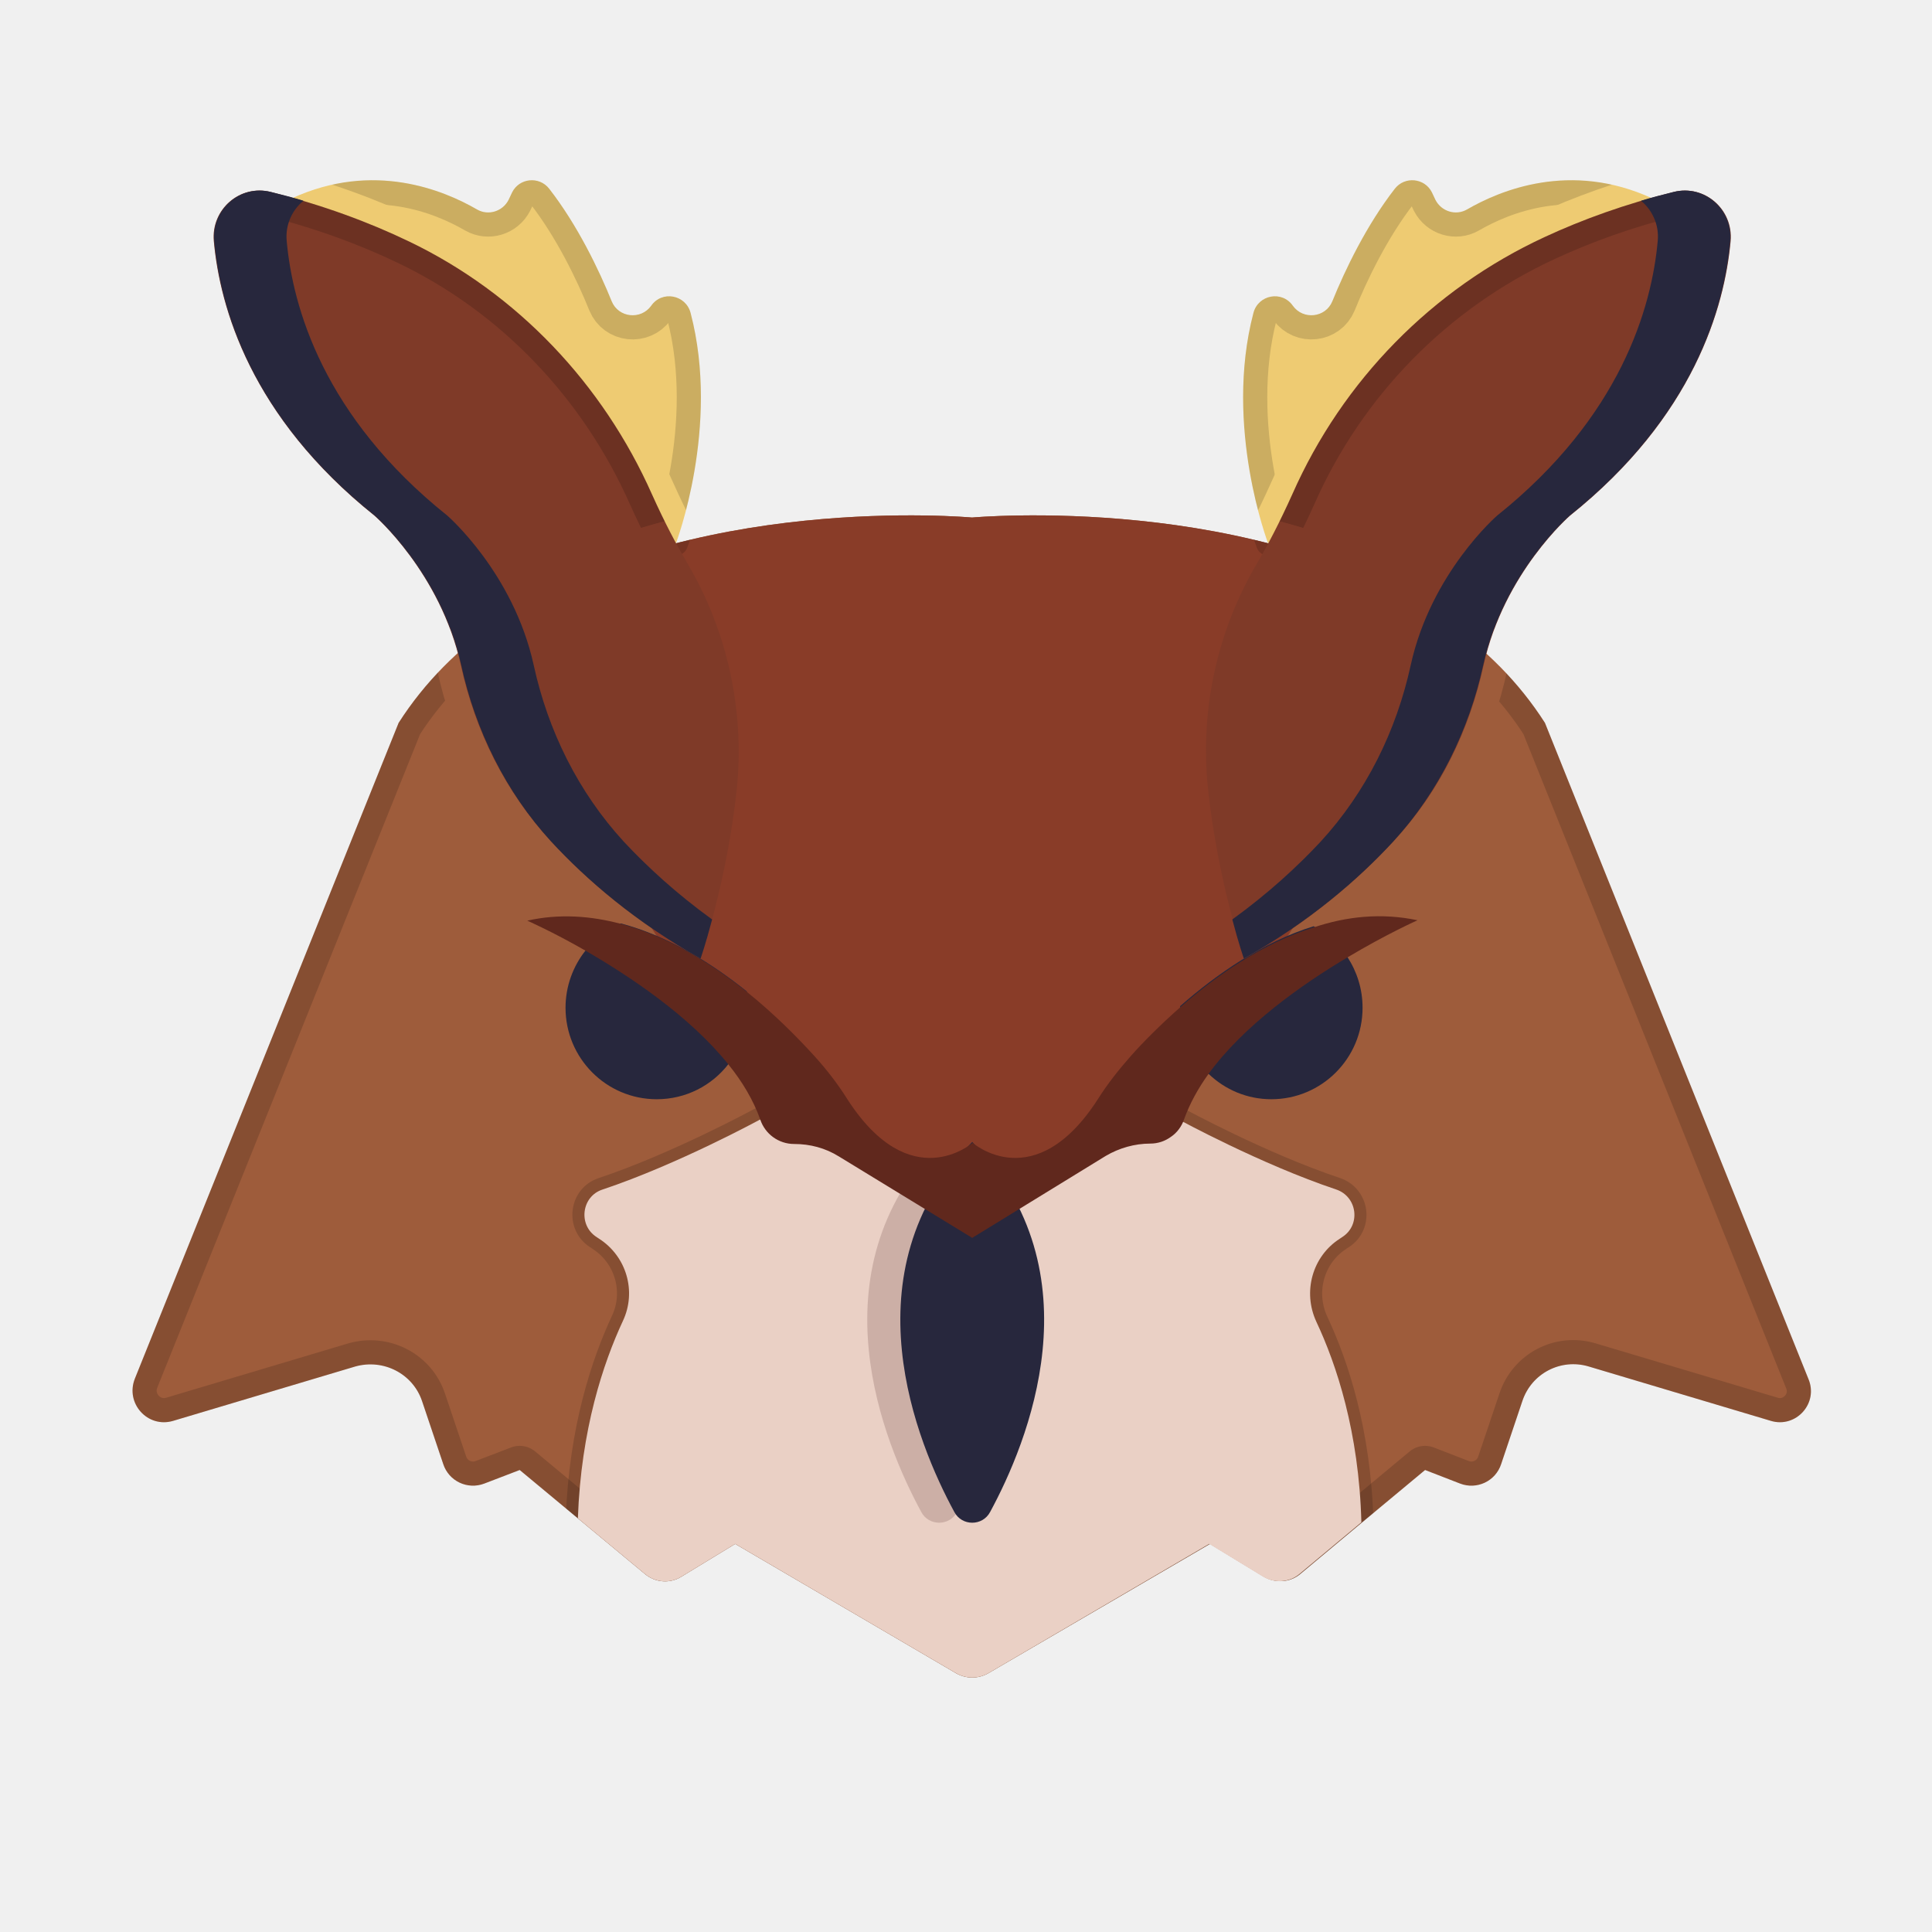
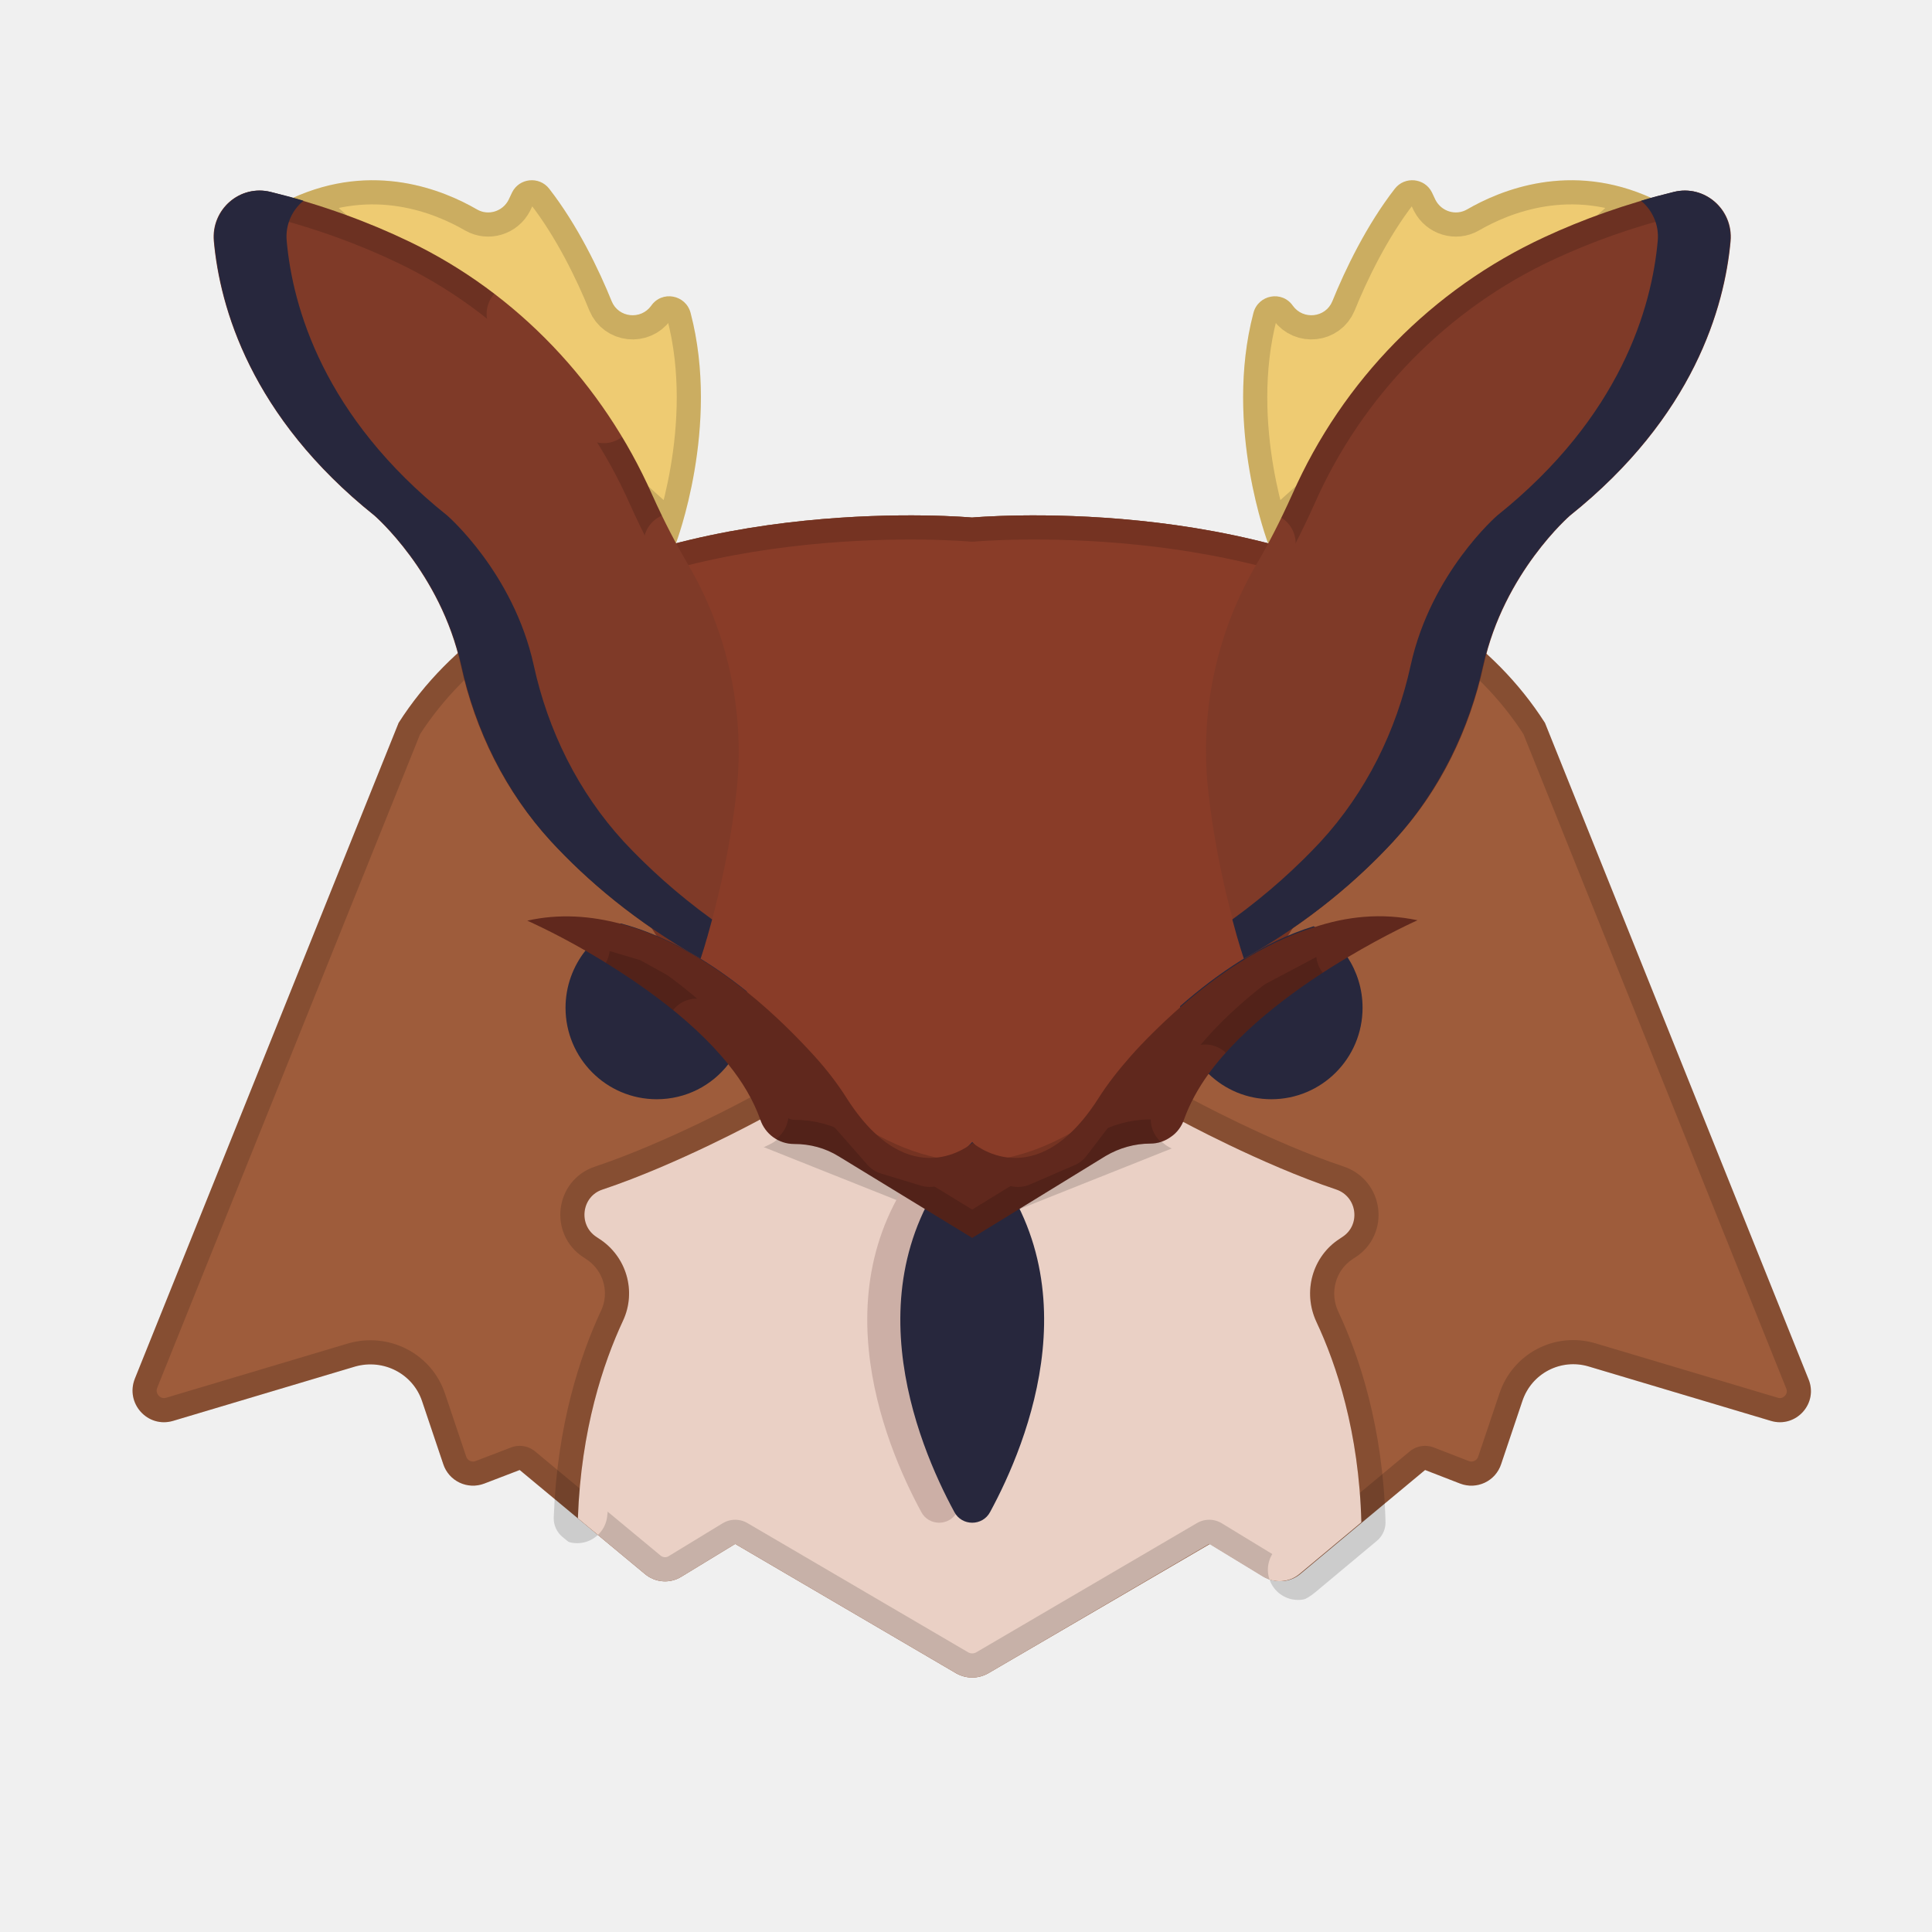
<svg xmlns="http://www.w3.org/2000/svg" id="Layer_1" viewBox="0 0 160 160">
+   <style>.abl{fill:none;stroke:#000;stroke-opacity:0.15;stroke-width:4;stroke-linejoin:round}.abc,.abk{fill:none;stroke:#000;stroke-width:5;stroke-linecap:round;stroke-linejoin:round}.abk{stroke:#fff}</style>
  <defs>
    <style>.cls-1{fill:#7f3a28;}.cls-2{fill:#ead0c5;}.cls-3{fill:#eecb72;}.cls-4{fill:#60281d;}.cls-5{fill:#893c28;}.cls-6{fill:#ccafa6;}.cls-7{fill:#9e5c3b;}.cls-8{fill:#27273d;}</style>
  </defs>
  <g id="Avatars">
    <g id="Artboard">
      <g id="Animals">
        <g id="Animals_38">
          <g fill="#9e5c3b">
            <path d="M146.653,117.669l-15.075-4.5c-2.309-.695-4.75.562-5.509,2.879l-1.748,5.195c-.462,1.423-2.012,2.151-3.398,1.621l-2.903-1.125-5.212,4.334-5.113,4.268c-.858.728-2.078.794-3.035.232l-4.453-2.713-18.374,10.72c-.825.463-1.814.463-2.639,0l-18.308-10.72-4.453,2.713c-.957.596-2.177.496-3.035-.232l-5.542-4.599-4.816-4.003-2.936,1.125c-1.385.529-2.936-.199-3.398-1.621l-1.748-5.195c-.759-2.283-3.2-3.54-5.542-2.879l-15.075,4.5c-2.111.629-3.991-1.456-3.167-3.507l21.837-54.295c2.177-3.408,4.981-6.154,8.115-8.338,15.471-10.852,39.353-8.669,39.353-8.669,0,0,23.882-2.184,39.353,8.669,3.134,2.184,5.938,4.93,8.115,8.338l21.804,54.295c.891,2.051-1.023,4.136-3.101,3.507Z" id="ab0" />
          </g>
-           <mask id="am0" maskUnits="userSpaceOnUse" x="0" y="0" width="160" height="160">
-             <use href="#ab0" fill="#fff" />
-             <use href="#ab3" fill="#000" stroke="#000" stroke-width="4" stroke-linejoin="round" />
-             <use href="#ab7" fill="#000" stroke="#000" stroke-width="4" stroke-linejoin="round" />
-             <use href="#ab10" fill="#000" stroke="#000" stroke-width="4" stroke-linejoin="round" />
-             <use href="#ab12" fill="#000" stroke="#000" stroke-width="4" stroke-linejoin="round" />
-           </mask>
-           <use href="#ab0" fill="none" stroke="#000" stroke-opacity="0.15" stroke-width="4" stroke-linejoin="round" mask="url(#am0)" />
-           <mask id="ao1_0" maskUnits="userSpaceOnUse" x="0" y="0" width="160" height="160">
+           <mask id="am0" maskUnits="userSpaceOnUse" x="-40" y="-40" width="240" height="240">
            <use href="#ab0" fill="#fff" />
          </mask>
-           <use href="#ab1" fill="none" stroke="#000" stroke-opacity="0.15" stroke-width="2" stroke-linejoin="round" mask="url(#ao1_0)" />
-           <mask id="ao8_0" maskUnits="userSpaceOnUse" x="0" y="0" width="160" height="160">
-             <use href="#ab0" fill="#fff" />
-           </mask>
-           <use href="#ab8" fill="none" stroke="#000" stroke-opacity="0.15" stroke-width="2" stroke-linejoin="round" mask="url(#ao8_0)" />
-           <mask id="ao9_0" maskUnits="userSpaceOnUse" x="0" y="0" width="160" height="160">
-             <use href="#ab0" fill="#fff" />
-           </mask>
-           <use href="#ab9" fill="none" stroke="#000" stroke-opacity="0.15" stroke-width="2" stroke-linejoin="round" mask="url(#ao9_0)" />
+           <use class="abl" href="#ab0" mask="url(#am0)" />
          <g fill="#ead0c5">
            <path d="M109.015,109.463c1.649,3.507,3.53,9.099,3.728,16.609l-5.113,4.268c-.858.728-2.078.794-3.035.232l-4.453-2.713-18.308,10.72c-.825.463-1.814.463-2.639,0l-18.308-10.72-4.453,2.713c-.957.596-2.177.496-3.035-.232l-5.542-4.599c.264-7.378,2.111-12.871,3.728-16.345,1.155-2.448.297-5.36-1.979-6.816-.066-.033-.132-.099-.198-.132-1.55-.993-1.253-3.375.495-3.937,6.234-2.084,13.03-5.79,13.03-5.79l17.351,6.915,17.351-6.915s6.795,3.706,13.03,5.79c1.748.596,2.045,2.945.495,3.937-.066.033-.132.099-.198.132-2.276,1.456-3.101,4.4-1.946,6.882Z" id="ab1" />
          </g>
-           <mask id="am1" maskUnits="userSpaceOnUse" x="0" y="0" width="160" height="160">
+           <mask id="am1" maskUnits="userSpaceOnUse" x="-40" y="-40" width="240" height="240">
            <use href="#ab1" fill="#fff" />
-             <use href="#ab2" fill="#000" stroke="#000" stroke-width="4" stroke-linejoin="round" />
-             <use href="#ab0" fill="#000" stroke="#000" stroke-width="4" stroke-linejoin="round" />
-             <use href="#ab3" fill="#000" stroke="#000" stroke-width="4" stroke-linejoin="round" />
-             <use href="#ab7" fill="#000" stroke="#000" stroke-width="4" stroke-linejoin="round" />
+             <polyline class="abc" points="47.8,125.3 48.8,116.3 51.7,108.2" />
+             <polyline class="abc" points="51.8,108.0 51.5,105.0" />
+             <polyline class="abc" points="51.3,104.8 48.8,102.0 48.5,99.3 62.7,92.5" />
+             <polyline class="abc" points="98.0,92.8 110.3,98.2 111.7,99.5" />
+             <polyline class="abc" points="111.8,99.7 111.8,101.3 108.5,105.3 108.5,108.3" />
+             <polyline class="abc" points="108.7,108.5 111.5,116.7 112.5,126.0 107.5,130.0" />
          </mask>
-           <use href="#ab1" fill="none" stroke="#000" stroke-opacity="0.15" stroke-width="4" stroke-linejoin="round" mask="url(#am1)" />
-           <g fill="#ccafa6">
-             <path d="M77.777,94.574c-10.49,10.819-4.552,24.98-1.484,30.638.627,1.191,2.342,1.191,2.969,0,3.101-5.658,9.005-19.819-1.484-30.638Z" id="ab2" />
-           </g>
+           <use class="abl" href="#ab1" mask="url(#am1)" />
+           <mask id="ao1" maskUnits="userSpaceOnUse" x="-40" y="-40" width="240" height="240">
+             <polyline class="abk" points="47.8,125.3 48.8,116.3 51.7,108.2" />
+             <polyline class="abk" points="51.8,108.0 51.5,105.0" />
+             <polyline class="abk" points="51.3,104.8 48.8,102.0 48.5,99.3 62.7,92.5" />
+             <polyline class="abk" points="98.0,92.8 110.3,98.2 111.7,99.5" />
+             <polyline class="abk" points="111.8,99.7 111.8,101.3 108.5,105.3 108.5,108.3" />
+             <polyline class="abk" points="108.7,108.5 111.5,116.7 112.5,126.0 107.5,130.0" />
+             <use href="#ab1" fill="#000" />
+           </mask>
+           <use class="abl" href="#ab1" mask="url(#ao1)" />
+           <path class="cls-6" d="M77.777,94.574c-10.49,10.819-4.552,24.98-1.484,30.638.627,1.191,2.342,1.191,2.969,0,3.101-5.658,9.005-19.819-1.484-30.638Z" />
          <g fill="#893c28">
            <path d="M119.868,51.529c-7.356,17.767-22.002,46.652-39.353,46.652s-31.997-28.884-39.353-46.652c15.471-10.852,39.353-8.669,39.353-8.669,0,0,23.882-2.184,39.353,8.669Z" id="ab3" />
          </g>
-           <mask id="am3" maskUnits="userSpaceOnUse" x="0" y="0" width="160" height="160">
-             <use href="#ab3" fill="#fff" />
-             <use href="#ab0" fill="#000" stroke="#000" stroke-width="4" stroke-linejoin="round" />
-             <use href="#ab7" fill="#000" stroke="#000" stroke-width="4" stroke-linejoin="round" />
-             <use href="#ab10" fill="#000" stroke="#000" stroke-width="4" stroke-linejoin="round" />
-             <use href="#ab12" fill="#000" stroke="#000" stroke-width="4" stroke-linejoin="round" />
-           </mask>
-           <use href="#ab3" fill="none" stroke="#000" stroke-opacity="0.15" stroke-width="4" stroke-linejoin="round" mask="url(#am3)" />
-           <mask id="ao8_3" maskUnits="userSpaceOnUse" x="0" y="0" width="160" height="160">
+           <mask id="am3" maskUnits="userSpaceOnUse" x="-40" y="-40" width="240" height="240">
            <use href="#ab3" fill="#fff" />
          </mask>
-           <use href="#ab8" fill="none" stroke="#000" stroke-opacity="0.15" stroke-width="2" stroke-linejoin="round" mask="url(#ao8_3)" />
-           <mask id="ao9_3" maskUnits="userSpaceOnUse" x="0" y="0" width="160" height="160">
-             <use href="#ab3" fill="#fff" />
-           </mask>
-           <use href="#ab9" fill="none" stroke="#000" stroke-opacity="0.15" stroke-width="2" stroke-linejoin="round" mask="url(#ao9_3)" />
+           <use class="abl" href="#ab3" mask="url(#am3)" />
          <path class="cls-8" d="M61.943,83.457c0,1.754-.594,3.375-1.616,4.665-1.385,1.787-3.53,2.912-5.938,2.912-4.189,0-7.554-3.408-7.554-7.577,0-1.787.627-3.441,1.649-4.731.759-.96,1.781-1.754,2.936-2.25,3.892,1.026,7.488,3.276,10.424,5.625.033.43.099.893.099,1.357Z" />
          <path class="cls-8" d="M112.842,83.457c0,4.202-3.398,7.577-7.554,7.577-2.012,0-3.826-.794-5.179-2.084-1.451-1.39-2.375-3.342-2.375-5.525v-.099c2.969-2.614,6.795-5.294,11.051-6.617h0c1.155.596,2.111,1.489,2.804,2.548.792,1.224,1.253,2.647,1.253,4.202Z" />
          <path class="cls-8" d="M80.515,94.574c-10.49,10.819-4.552,24.98-1.484,30.638.627,1.191,2.342,1.191,2.969,0,3.068-5.658,9.005-19.819-1.484-30.638Z" />
          <g fill="#60281d">
            <path d="M117.394,76.212s-2.54,1.125-5.806,3.077c-3.793,2.25-8.61,5.658-11.512,9.661-.858,1.191-1.55,2.448-2.012,3.739-.198.596-.594,1.125-1.089,1.456-.495.364-1.089.562-1.715.562-1.286,0-2.573.364-3.695,1.026l-11.051,6.783-11.051-6.75c-1.122-.695-2.375-1.026-3.695-1.026-1.286,0-2.408-.827-2.804-2.018-.561-1.588-1.484-3.143-2.639-4.566-3.2-4.003-8.181-7.312-11.842-9.43-2.771-1.588-4.816-2.481-4.816-2.481,2.639-.596,5.278-.397,7.752.265,3.892,1.026,7.488,3.276,10.424,5.625,2.342,1.886,4.255,3.838,5.608,5.327.99,1.092,1.913,2.283,2.705,3.54,5.245,8.172,10.391,3.639,10.391,3.639,0,0,5.146,4.533,10.391-3.639.792-1.257,1.715-2.415,2.705-3.54,1.023-1.158,2.441-2.581,4.09-4.037,2.969-2.614,6.795-5.294,11.051-6.617h0c2.738-.926,5.641-1.224,8.61-.596Z" id="ab7" />
          </g>
+           <mask id="am7" maskUnits="userSpaceOnUse" x="-40" y="-40" width="240" height="240">
+             <use href="#ab7" fill="#fff" />
+             <polyline class="abc" points="62.8,92.3 57.7,85.2" />
+             <polyline class="abc" points="48.0,78.5 43.8,76.0 49.3,75.8 54.0,77.2 58.7,79.8" />
+             <polyline class="abc" points="58.8,80.0 64.5,84.3 73.7,94.8 77.0,95.8 80.3,94.5 84.3,95.8 88.0,94.2 92.2,88.7 100.0,81.2 108.5,76.7" />
+             <polyline class="abc" points="108.7,76.5 116.7,75.8 111.5,79.0" />
+             <polyline class="abc" points="99.8,89.0 97.8,92.7" />
+           </mask>
+           <use class="abl" href="#ab7" mask="url(#am7)" />
          <g fill="#eecb72">
            <path d="M55.972,45.011s3.695-9.661,1.221-19.091c-.396-1.522-2.375-1.886-3.266-.596h0c-.858,1.191-2.705.993-3.266-.364-1.056-2.614-2.837-6.319-5.179-9.33-.825-1.059-2.474-.893-3.068.298l-.297.629c-.495.96-1.682,1.323-2.606.794-2.738-1.588-8.577-4.037-15.339-.926l31.799,28.587Z" id="ab8" />
          </g>
-           <mask id="am8" maskUnits="userSpaceOnUse" x="0" y="0" width="160" height="160">
+           <mask id="am8" maskUnits="userSpaceOnUse" x="-40" y="-40" width="240" height="240">
            <use href="#ab8" fill="#fff" />
-             <use href="#ab0" fill="#000" stroke="#000" stroke-width="4" stroke-linejoin="round" />
-             <use href="#ab3" fill="#000" stroke="#000" stroke-width="4" stroke-linejoin="round" />
-             <use href="#ab10" fill="#000" stroke="#000" stroke-width="4" stroke-linejoin="round" />
          </mask>
-           <use href="#ab8" fill="none" stroke="#000" stroke-opacity="0.15" stroke-width="4" stroke-linejoin="round" mask="url(#am8)" />
+           <use class="abl" href="#ab8" mask="url(#am8)" />
          <g fill="#eecb72">
            <path d="M105.024,45.011s-3.695-9.661-1.221-19.091c.396-1.522,2.375-1.886,3.266-.596h0c.858,1.191,2.705.993,3.266-.364,1.056-2.614,2.837-6.319,5.179-9.33.825-1.059,2.474-.893,3.068.298l.297.629c.495.96,1.682,1.323,2.606.794,2.738-1.588,8.577-4.037,15.339-.926l-31.799,28.587Z" id="ab9" />
          </g>
-           <mask id="am9" maskUnits="userSpaceOnUse" x="0" y="0" width="160" height="160">
+           <mask id="am9" maskUnits="userSpaceOnUse" x="-40" y="-40" width="240" height="240">
            <use href="#ab9" fill="#fff" />
-             <use href="#ab0" fill="#000" stroke="#000" stroke-width="4" stroke-linejoin="round" />
-             <use href="#ab3" fill="#000" stroke="#000" stroke-width="4" stroke-linejoin="round" />
-             <use href="#ab12" fill="#000" stroke="#000" stroke-width="4" stroke-linejoin="round" />
          </mask>
-           <use href="#ab9" fill="none" stroke="#000" stroke-opacity="0.15" stroke-width="4" stroke-linejoin="round" mask="url(#am9)" />
+           <use class="abl" href="#ab9" mask="url(#am9)" />
          <g fill="#7f3a28">
            <path d="M56.896,46.599c-.858-1.456-1.847-3.309-2.903-5.658-4.057-9.132-11.15-16.642-20.122-20.944-3.299-1.588-7.125-3.011-11.479-4.103-2.54-.629-4.915,1.456-4.684,4.07.495,5.459,3.035,14.525,13.294,22.73,0,0,5.476,4.731,7.158,12.374,1.188,5.459,3.695,10.521,7.488,14.624,2.936,3.176,6.96,6.65,12.37,9.694,0,0,2.21-6.485,3.002-14.062.66-6.518-.792-13.102-4.123-18.727Z" id="ab10" />
          </g>
-           <mask id="am10" maskUnits="userSpaceOnUse" x="0" y="0" width="160" height="160">
+           <mask id="am10" maskUnits="userSpaceOnUse" x="-40" y="-40" width="240" height="240">
            <use href="#ab10" fill="#fff" />
-             <use href="#ab0" fill="#000" stroke="#000" stroke-width="4" stroke-linejoin="round" />
-             <use href="#ab3" fill="#000" stroke="#000" stroke-width="4" stroke-linejoin="round" />
-             <use href="#ab7" fill="#000" stroke="#000" stroke-width="4" stroke-linejoin="round" />
+             <polyline class="abc" points="42.8,26.0 50.0,34.2" />
+             <polyline class="abc" points="55.8,45.0 58.5,49.7" />
+             <polyline class="abc" points="58.5,50.0 59.5,53.0" />
+             <polyline class="abc" points="59.7,53.2 60.5,57.7" />
+             <polyline class="abc" points="60.7,57.8 60.8,66.3 58.8,75.7" />
          </mask>
-           <use href="#ab10" fill="none" stroke="#000" stroke-opacity="0.15" stroke-width="4" stroke-linejoin="round" mask="url(#am10)" />
+           <use class="abl" href="#ab10" mask="url(#am10)" />
          <path class="cls-8" d="M58.974,76.145c-.528,2.018-.957,3.242-.957,3.242-5.41-3.044-9.434-6.518-12.37-9.694-3.76-4.103-6.267-9.198-7.455-14.624-1.682-7.643-7.158-12.374-7.158-12.374-10.259-8.205-12.799-17.238-13.294-22.73-.231-2.614,2.144-4.698,4.684-4.07.924.232,1.847.463,2.705.728-.924.761-1.517,1.985-1.385,3.342.495,5.459,3.035,14.525,13.294,22.73,0,0,5.476,4.731,7.158,12.374,1.188,5.459,3.695,10.521,7.455,14.624,1.946,2.084,4.354,4.301,7.323,6.452Z" />
          <g fill="#7f3a28">
            <path d="M104.133,46.599c.858-1.456,1.847-3.342,2.903-5.691,4.156-9.397,11.578-16.973,20.881-21.274,3.134-1.456,6.696-2.746,10.721-3.739,2.54-.629,4.915,1.456,4.684,4.07-.495,5.459-3.035,14.525-13.294,22.73,0,0-5.476,4.731-7.158,12.374-1.155,5.294-3.53,10.257-7.158,14.26-2.969,3.276-7.092,6.915-12.667,10.058,0,0-2.21-6.485-3.002-14.062-.693-6.518.759-13.102,4.09-18.727Z" id="ab12" />
          </g>
-           <mask id="am12" maskUnits="userSpaceOnUse" x="0" y="0" width="160" height="160">
+           <mask id="am12" maskUnits="userSpaceOnUse" x="-40" y="-40" width="240" height="240">
            <use href="#ab12" fill="#fff" />
-             <use href="#ab0" fill="#000" stroke="#000" stroke-width="4" stroke-linejoin="round" />
-             <use href="#ab3" fill="#000" stroke="#000" stroke-width="4" stroke-linejoin="round" />
-             <use href="#ab7" fill="#000" stroke="#000" stroke-width="4" stroke-linejoin="round" />
+             <polyline class="abc" points="101.8,75.7 99.8,66.0 100.0,57.8" />
+             <polyline class="abc" points="100.2,57.7 101.3,52.2" />
+             <polyline class="abc" points="101.5,52.0 103.0,48.2" />
+             <polyline class="abc" points="103.2,48.0 104.8,45.0" />
          </mask>
-           <use href="#ab12" fill="none" stroke="#000" stroke-opacity="0.15" stroke-width="4" stroke-linejoin="round" mask="url(#am12)" />
+           <use class="abl" href="#ab12" mask="url(#am12)" />
          <path class="cls-8" d="M102.055,76.145c.528,2.018.957,3.242.957,3.242,5.41-3.044,9.434-6.518,12.37-9.694,3.76-4.103,6.267-9.198,7.455-14.624,1.682-7.643,7.158-12.374,7.158-12.374,10.259-8.205,12.799-17.238,13.294-22.73.231-2.614-2.144-4.698-4.684-4.07-.924.232-1.847.463-2.705.728.924.761,1.517,1.985,1.385,3.342-.495,5.459-3.035,14.525-13.294,22.73,0,0-5.476,4.731-7.158,12.374-1.188,5.459-3.695,10.521-7.455,14.624-1.946,2.084-4.354,4.301-7.323,6.452Z" />
        </g>
      </g>
    </g>
  </g>
</svg>
